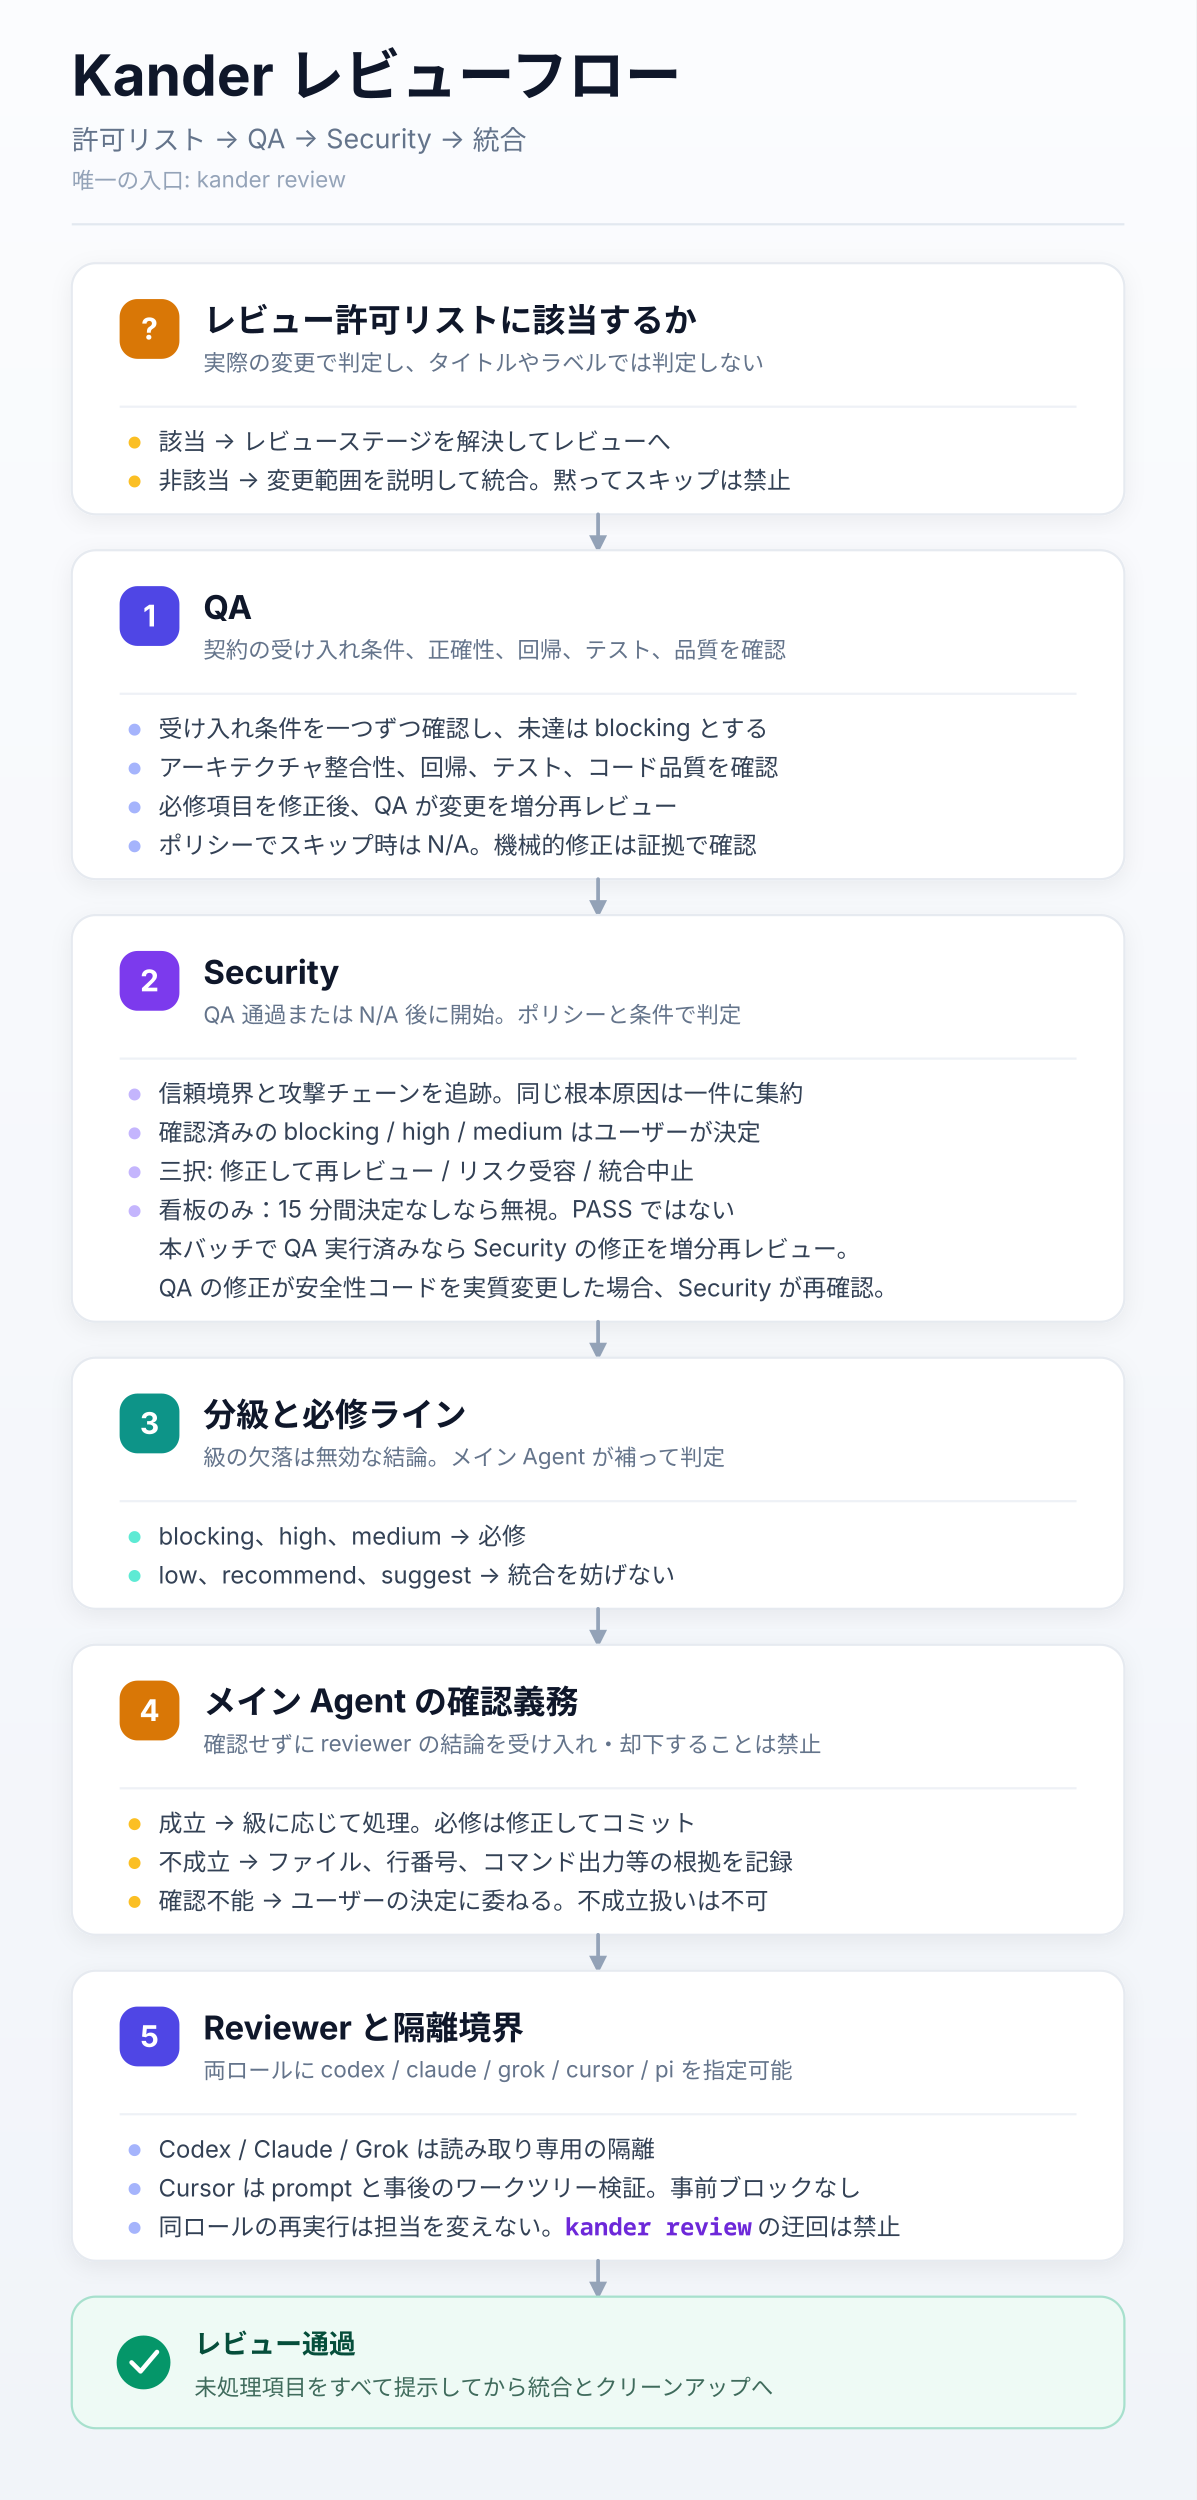
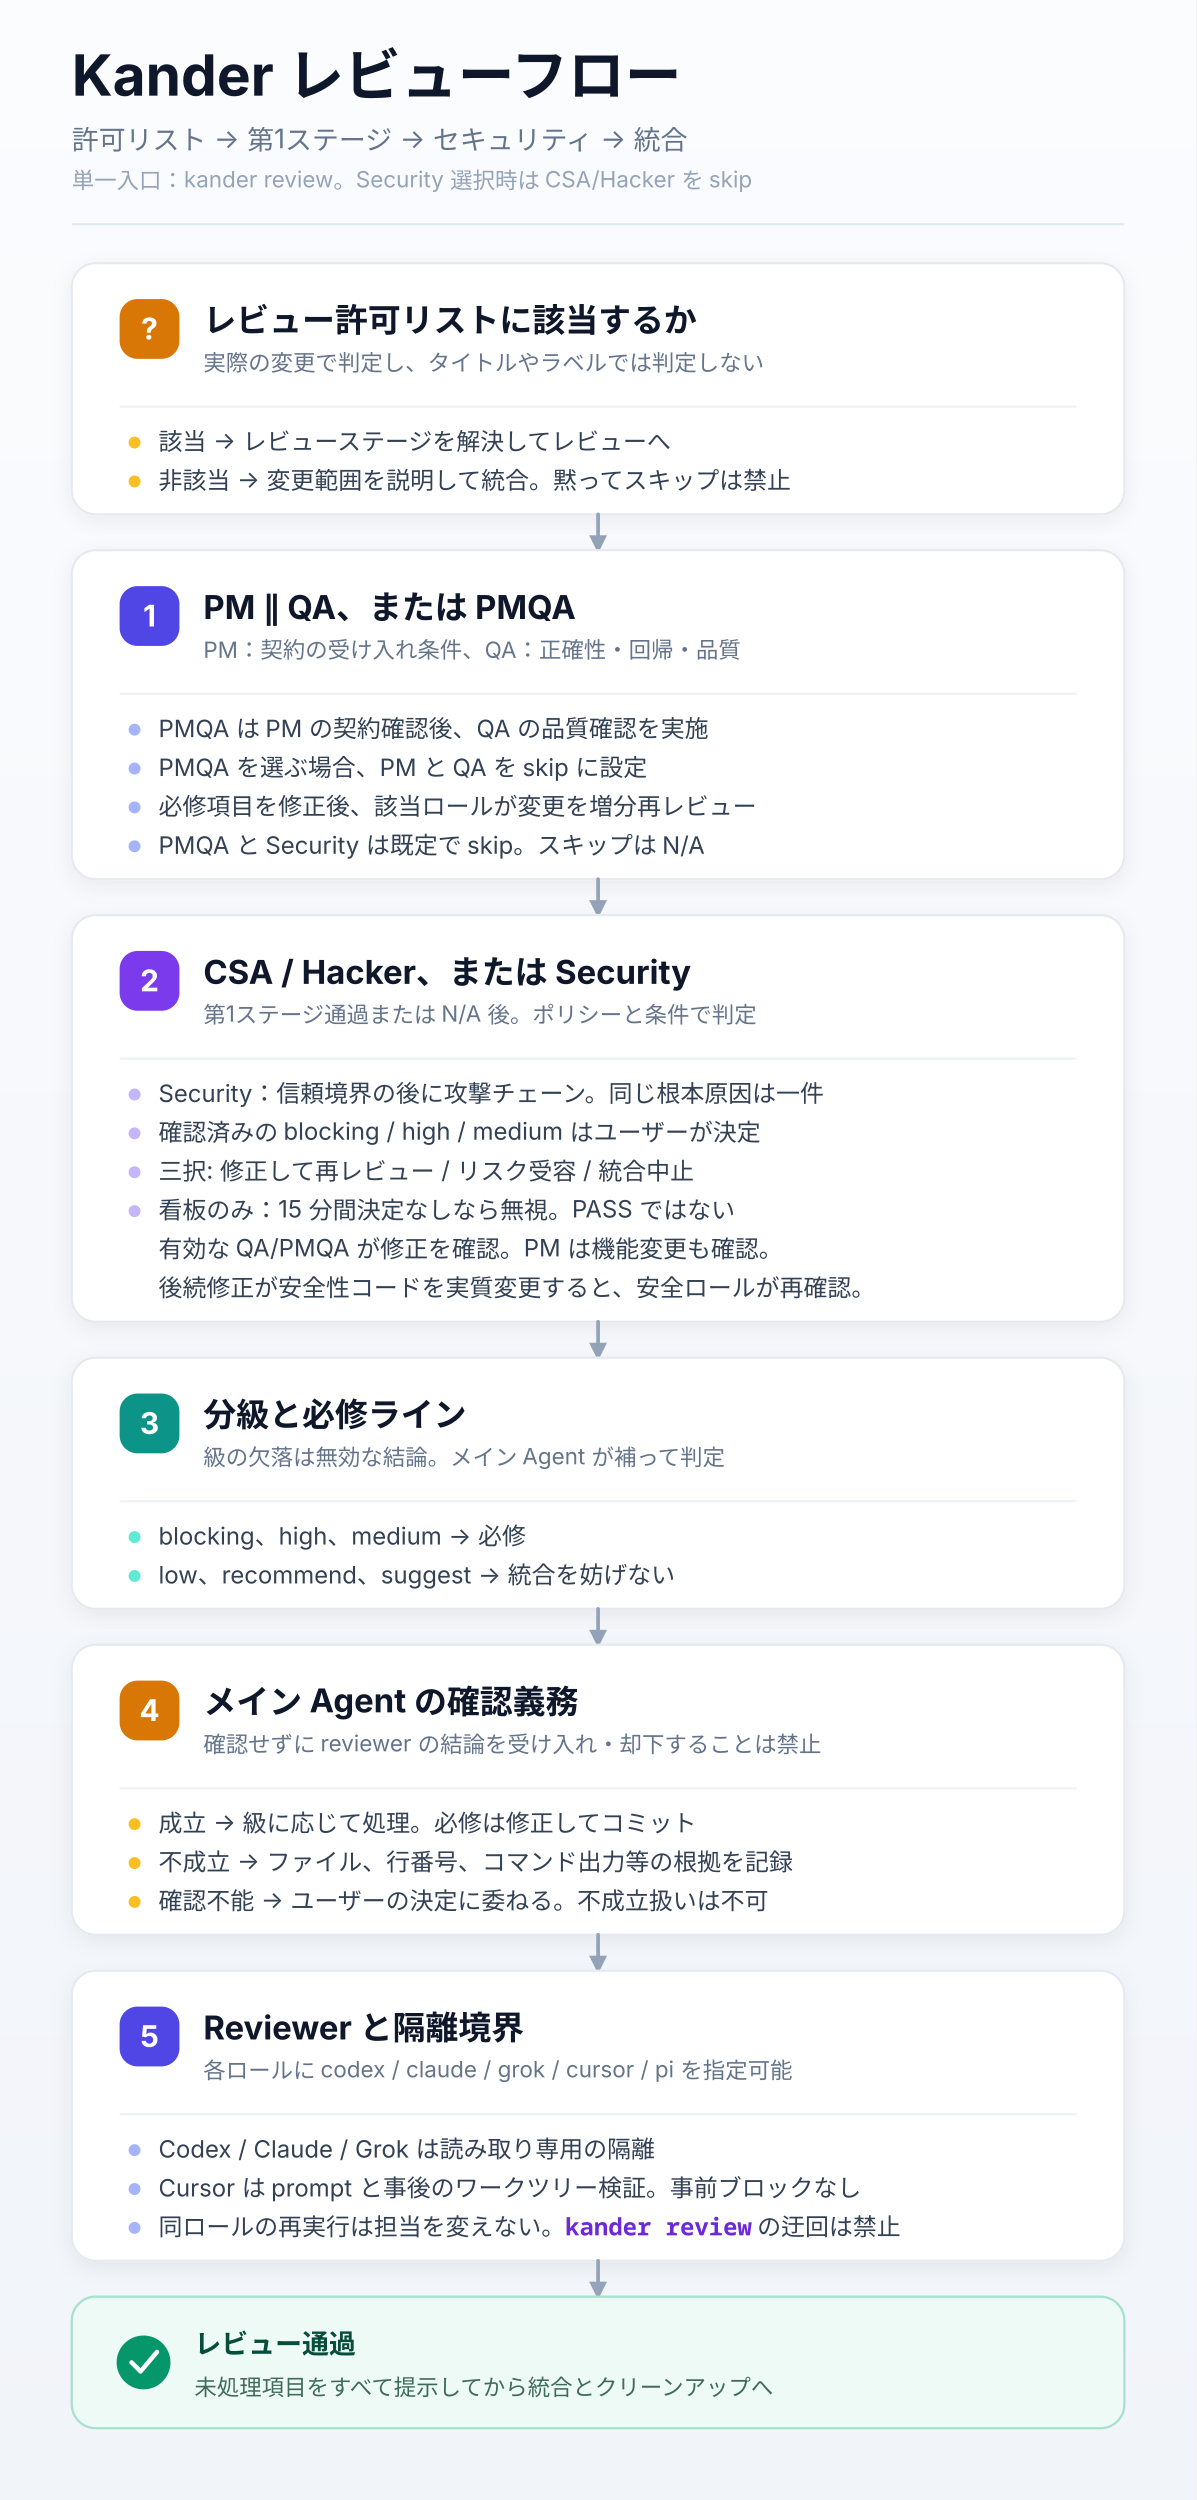
<svg xmlns="http://www.w3.org/2000/svg" width="800" height="1672" viewBox="0 0 800 1672" role="img" aria-labelledby="rv-title rv-desc">
  <defs>
    <linearGradient id="bg" x1="0" y1="0" x2="0" y2="1">
      <stop offset="0" stop-color="#fbfcfe" />
      <stop offset="1" stop-color="#f1f4f9" />
    </linearGradient>
    <filter id="card" x="-8%" y="-8%" width="116%" height="116%">
      <feDropShadow dx="0" dy="4" stdDeviation="7" flood-color="#0f172a" flood-opacity="0.06" />
    </filter>
    <marker id="a-slate" markerWidth="12" markerHeight="12" refX="10" refY="6" orient="auto" markerUnits="userSpaceOnUse">
      <path d="M0,0 L12,6 L0,12 Z" fill="#94a3b8" />
    </marker>
    <style>
      .s { font-family: -apple-system, BlinkMacSystemFont, "Noto Sans JP", "Hiragino Kaku Gothic ProN", "Yu Gothic UI", "Meiryo", sans-serif; }
      .h1 { font-size: 38px; font-weight: 700; fill: #0f172a; }
      .h2 { font-size: 18px; fill: #64748b; }
      .tag { font-size: 15px; fill: #94a3b8; }
      .pt { font-size: 22px; font-weight: 700; fill: #0f172a; }
      .pn { font-size: 15px; fill: #64748b; }
      .bt { font-size: 16px; fill: #334155; }
      .num { font-size: 20px; font-weight: 700; fill: #ffffff; }
      .hl { font-family: "SFMono-Regular", "Cascadia Mono", "Noto Sans Mono", "DejaVu Sans Mono", monospace; font-size: 16px; font-weight: 700; fill: #6d28d9; }
      .panel { fill: #ffffff; stroke: #e6eaf0; stroke-width: 1.5; }
      .flow { fill: none; stroke: #94a3b8; stroke-width: 2.5; stroke-linecap: round; marker-end: url(#a-slate); }
    </style>
  </defs>
  <rect width="800" height="1672" fill="url(#bg)" />
  <text x="48" y="64" class="s h1">Kander レビューフロー</text>
-   <text x="48" y="100" class="s h2">許可リスト → QA → Security → 統合</text>
-   <text x="48" y="126" class="s tag">唯一の入口: kander review</text>
+   <text x="48" y="100" class="s h2">許可リスト → 第1ステージ → セキュリティ → 統合</text>
+   <text x="48" y="126" class="s tag">単一入口：kander review。Security 選択時は CSA/Hacker を skip</text>
  <line x1="48" y1="150" x2="752" y2="150" stroke="#e2e8f0" stroke-width="1.5" />
  <rect x="48" y="176" width="704" height="168" rx="16" class="panel" filter="url(#card)" />
  <rect x="80" y="200" width="40" height="40" rx="12" fill="#d97706" />
  <text x="100" y="227" text-anchor="middle" class="s num">?</text>
  <text x="136" y="222" class="s pt">レビュー許可リストに該当するか</text>
  <text x="136" y="248" class="s pn">実際の変更で判定し、タイトルやラベルでは判定しない</text>
  <line x1="80" y1="272" x2="720" y2="272" stroke="#eef1f6" stroke-width="1.5" />
  <circle cx="90" cy="296" r="4" fill="#fbbf24" />
  <text x="106" y="301" class="s bt">該当 → レビューステージを解決してレビューへ</text>
  <circle cx="90" cy="322" r="4" fill="#fbbf24" />
  <text x="106" y="327" class="s bt">非該当 → 変更範囲を説明して統合。黙ってスキップは禁止</text>
  <path d="M400 344  V368" class="flow" />
  <rect x="48" y="368" width="704" height="220" rx="16" class="panel" filter="url(#card)" />
  <rect x="80" y="392" width="40" height="40" rx="12" fill="#4f46e5" />
  <text x="100" y="419" text-anchor="middle" class="s num">1</text>
-   <text x="136" y="414" class="s pt">QA</text>
-   <text x="136" y="440" class="s pn">契約の受け入れ条件、正確性、回帰、テスト、品質を確認</text>
+   <text x="136" y="414" class="s pt">PM ∥ QA、または PMQA</text>
+   <text x="136" y="440" class="s pn">PM：契約の受け入れ条件、QA：正確性・回帰・品質</text>
  <line x1="80" y1="464" x2="720" y2="464" stroke="#eef1f6" stroke-width="1.5" />
  <circle cx="90" cy="488" r="4" fill="#a5b4fc" />
-   <text x="106" y="493" class="s bt">受け入れ条件を一つずつ確認し、未達は blocking とする</text>
+   <text x="106" y="493" class="s bt">PMQA は PM の契約確認後、QA の品質確認を実施</text>
  <circle cx="90" cy="514" r="4" fill="#a5b4fc" />
-   <text x="106" y="519" class="s bt">アーキテクチャ整合性、回帰、テスト、コード品質を確認</text>
+   <text x="106" y="519" class="s bt">PMQA を選ぶ場合、PM と QA を skip に設定</text>
  <circle cx="90" cy="540" r="4" fill="#a5b4fc" />
-   <text x="106" y="545" class="s bt">必修項目を修正後、QA が変更を増分再レビュー</text>
+   <text x="106" y="545" class="s bt">必修項目を修正後、該当ロールが変更を増分再レビュー</text>
  <circle cx="90" cy="566" r="4" fill="#a5b4fc" />
-   <text x="106" y="571" class="s bt">ポリシーでスキップ時は N/A。機械的修正は証拠で確認</text>
+   <text x="106" y="571" class="s bt">PMQA と Security は既定で skip。スキップは N/A</text>
  <path d="M400 588  V612" class="flow" />
  <rect x="48" y="612" width="704" height="272" rx="16" class="panel" filter="url(#card)" />
  <rect x="80" y="636" width="40" height="40" rx="12" fill="#7c3aed" />
  <text x="100" y="663" text-anchor="middle" class="s num">2</text>
-   <text x="136" y="658" class="s pt">Security</text>
-   <text x="136" y="684" class="s pn">QA 通過または N/A 後に開始。ポリシーと条件で判定</text>
+   <text x="136" y="658" class="s pt">CSA / Hacker、または Security</text>
+   <text x="136" y="684" class="s pn">第1ステージ通過または N/A 後。ポリシーと条件で判定</text>
  <line x1="80" y1="708" x2="720" y2="708" stroke="#eef1f6" stroke-width="1.5" />
  <circle cx="90" cy="732" r="4" fill="#c4b5fd" />
-   <text x="106" y="737" class="s bt">信頼境界と攻撃チェーンを追跡。同じ根本原因は一件に集約</text>
+   <text x="106" y="737" class="s bt">Security：信頼境界の後に攻撃チェーン。同じ根本原因は一件</text>
  <circle cx="90" cy="758" r="4" fill="#c4b5fd" />
  <text x="106" y="763" class="s bt">確認済みの blocking / high / medium はユーザーが決定</text>
  <circle cx="90" cy="784" r="4" fill="#c4b5fd" />
  <text x="106" y="789" class="s bt">三択: 修正して再レビュー / リスク受容 / 統合中止</text>
  <circle cx="90" cy="810" r="4" fill="#c4b5fd" />
  <text x="106" y="815" class="s bt">看板のみ：15 分間決定なしなら無視。PASS ではない</text>
-   <text x="106" y="841" class="s bt">本バッチで QA 実行済みなら Security の修正を増分再レビュー。</text>
-   <text x="106" y="867" class="s bt">QA の修正が安全性コードを実質変更した場合、Security が再確認。</text>
+   <text x="106" y="841" class="s bt">有効な QA/PMQA が修正を確認。PM は機能変更も確認。</text>
+   <text x="106" y="867" class="s bt">後続修正が安全性コードを実質変更すると、安全ロールが再確認。</text>
  <path d="M400 884  V908" class="flow" />
  <rect x="48" y="908" width="704" height="168" rx="16" class="panel" filter="url(#card)" />
  <rect x="80" y="932" width="40" height="40" rx="12" fill="#0d9488" />
  <text x="100" y="959" text-anchor="middle" class="s num">3</text>
  <text x="136" y="954" class="s pt">分級と必修ライン</text>
  <text x="136" y="980" class="s pn">級の欠落は無効な結論。メイン Agent が補って判定</text>
  <line x1="80" y1="1004" x2="720" y2="1004" stroke="#eef1f6" stroke-width="1.5" />
  <circle cx="90" cy="1028" r="4" fill="#5eead4" />
  <text x="106" y="1033" class="s bt">blocking、high、medium → 必修</text>
  <circle cx="90" cy="1054" r="4" fill="#5eead4" />
  <text x="106" y="1059" class="s bt">low、recommend、suggest → 統合を妨げない</text>
  <path d="M400 1076 V1100" class="flow" />
  <rect x="48" y="1100" width="704" height="194" rx="16" class="panel" filter="url(#card)" />
  <rect x="80" y="1124" width="40" height="40" rx="12" fill="#d97706" />
  <text x="100" y="1151" text-anchor="middle" class="s num">4</text>
  <text x="136" y="1146" class="s pt">メイン Agent の確認義務</text>
  <text x="136" y="1172" class="s pn">確認せずに reviewer の結論を受け入れ・却下することは禁止</text>
  <line x1="80" y1="1196" x2="720" y2="1196" stroke="#eef1f6" stroke-width="1.5" />
  <circle cx="90" cy="1220" r="4" fill="#fbbf24" />
  <text x="106" y="1225" class="s bt">成立 → 級に応じて処理。必修は修正してコミット</text>
  <circle cx="90" cy="1246" r="4" fill="#fbbf24" />
  <text x="106" y="1251" class="s bt">不成立 → ファイル、行番号、コマンド出力等の根拠を記録</text>
  <circle cx="90" cy="1272" r="4" fill="#fbbf24" />
  <text x="106" y="1277" class="s bt">確認不能 → ユーザーの決定に委ねる。不成立扱いは不可</text>
  <path d="M400 1294 V1318" class="flow" />
  <rect x="48" y="1318" width="704" height="194" rx="16" class="panel" filter="url(#card)" />
  <rect x="80" y="1342" width="40" height="40" rx="12" fill="#4f46e5" />
  <text x="100" y="1369" text-anchor="middle" class="s num">5</text>
  <text x="136" y="1364" class="s pt">Reviewer と隔離境界</text>
-   <text x="136" y="1390" class="s pn">両ロールに codex / claude / grok / cursor / pi を指定可能</text>
+   <text x="136" y="1390" class="s pn">各ロールに codex / claude / grok / cursor / pi を指定可能</text>
  <line x1="80" y1="1414" x2="720" y2="1414" stroke="#eef1f6" stroke-width="1.5" />
  <circle cx="90" cy="1438" r="4" fill="#a5b4fc" />
  <text x="106" y="1443" class="s bt">Codex / Claude / Grok は読み取り専用の隔離</text>
  <circle cx="90" cy="1464" r="4" fill="#a5b4fc" />
  <text x="106" y="1469" class="s bt">Cursor は prompt と事後のワークツリー検証。事前ブロックなし</text>
  <circle cx="90" cy="1490" r="4" fill="#a5b4fc" />
  <text x="106" y="1495" class="s bt">同ロールの再実行は担当を変えない。<tspan class="hl">kander review</tspan> の迂回は禁止</text>
  <path d="M400 1512 V1536" class="flow" />
  <rect x="48" y="1536" width="704" height="88" rx="16" fill="#eefaf5" stroke="#a7e0cd" stroke-width="1.5" />
  <circle cx="96" cy="1580" r="18" fill="#059669" />
  <path d="M88 1580L94 1586L105 1573" fill="none" stroke="#ffffff" stroke-width="3" stroke-linecap="round" stroke-linejoin="round" />
  <text x="130" y="1574" class="s" font-size="18" font-weight="700" fill="#064e3b">レビュー通過</text>
  <text x="130" y="1602" class="s" font-size="15" fill="#3f6b5c">未処理項目をすべて提示してから統合とクリーンアップへ</text>
</svg>
